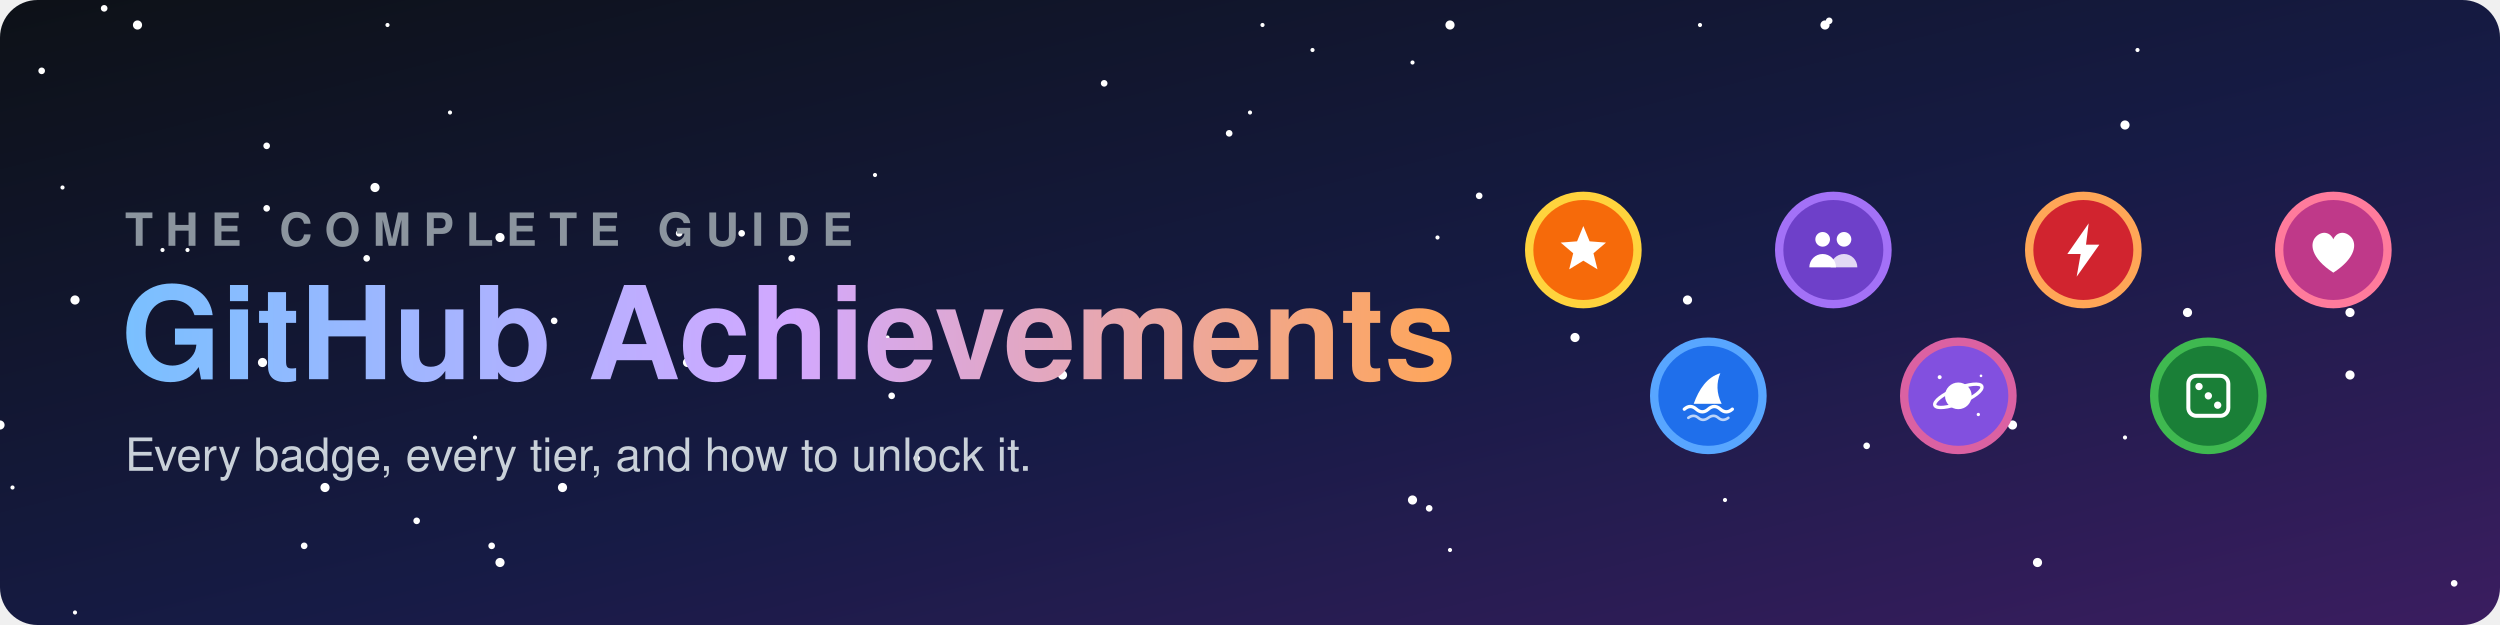
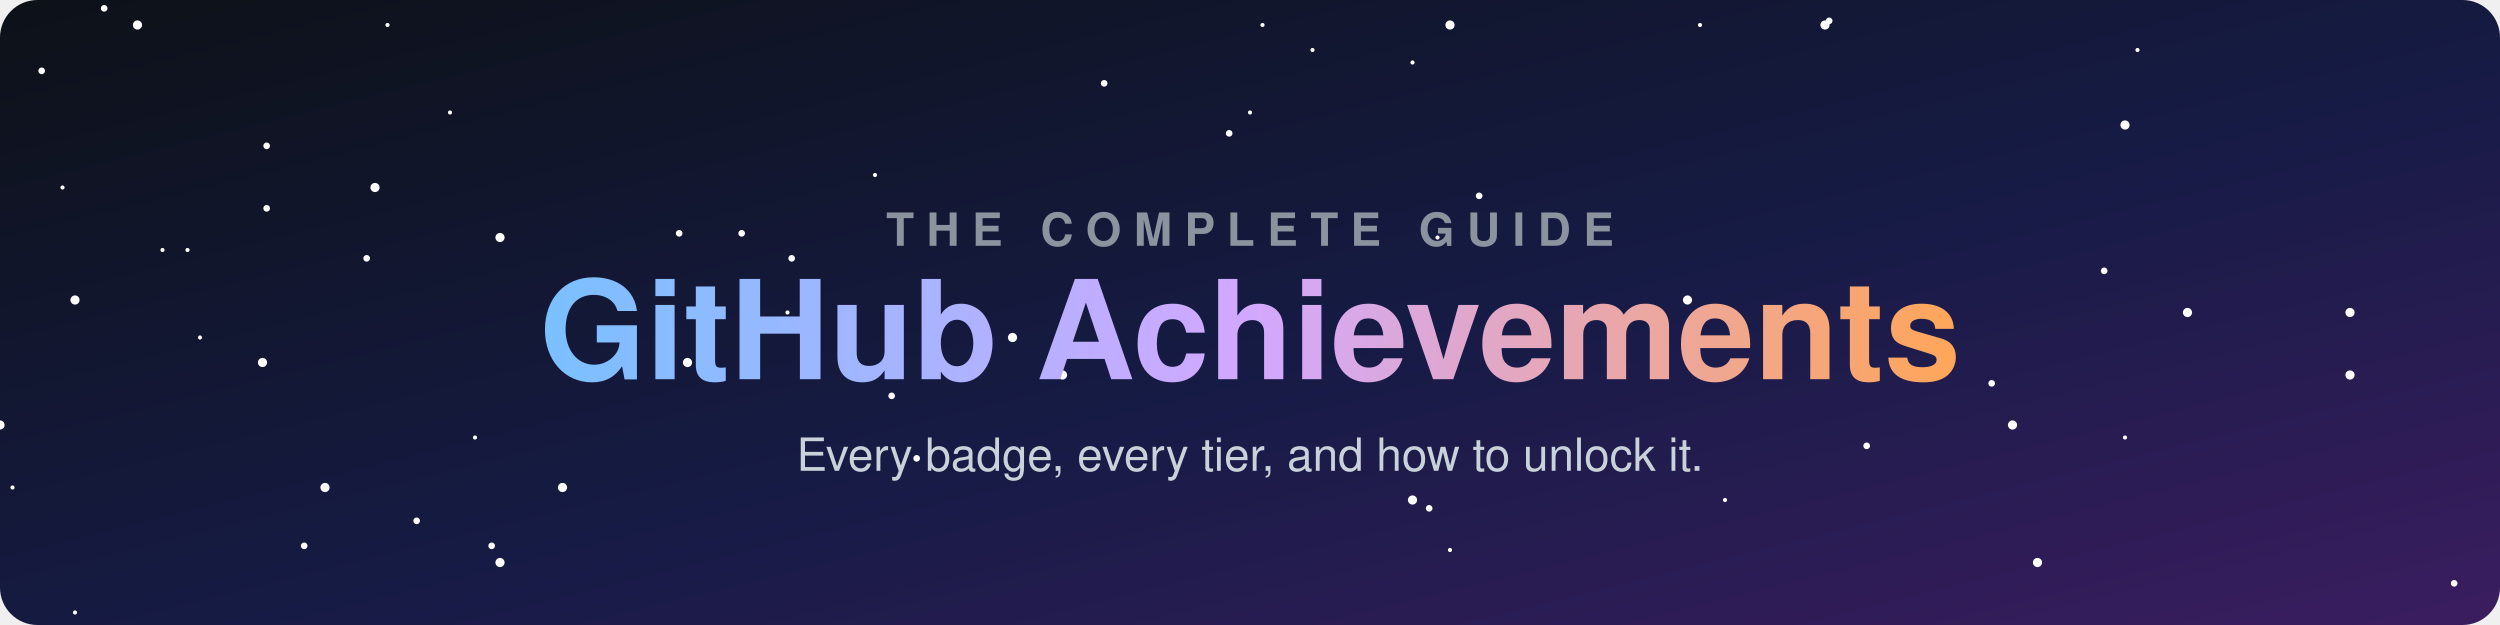
<svg xmlns="http://www.w3.org/2000/svg" width="1200" height="300" viewBox="0 0 1200 300" role="img" aria-label="GitHub Achievements Showcase">
  <defs>
    <linearGradient id="bg" x1="0" y1="0" x2="1" y2="1">
      <stop offset="0" stop-color="#0d1117" />
      <stop offset=".55" stop-color="#161b45" />
      <stop offset="1" stop-color="#3b1d60" />
    </linearGradient>
    <linearGradient id="tx" x1="0" y1="0" x2="1" y2="0">
      <stop offset="0" stop-color="#79c0ff" />
      <stop offset=".5" stop-color="#d2a8ff" />
      <stop offset="1" stop-color="#ffa657" />
    </linearGradient>
  </defs>
  <rect width="1200" height="300" rx="18" fill="url(#bg)" />
  <circle cx="128" cy="70" r="1.6" fill="#fff">
    <animate attributeName="opacity" values=".15;1;.15" dur="3s" begin="0.4s" repeatCount="indefinite" />
  </circle>
  <circle cx="330" cy="174" r="2.2" fill="#fff">
    <animate attributeName="opacity" values=".15;1;.15" dur="4s" begin="0.8s" repeatCount="indefinite" />
  </circle>
  <circle cx="606" cy="12" r="1.0" fill="#fff">
    <animate attributeName="opacity" values=".15;1;.15" dur="5s" begin="1.2s" repeatCount="indefinite" />
  </circle>
  <circle cx="956" cy="184" r="1.6" fill="#fff">
    <animate attributeName="opacity" values=".15;1;.15" dur="6s" begin="1.6s" repeatCount="indefinite" />
  </circle>
  <circle cx="180" cy="90" r="2.2" fill="#fff">
    <animate attributeName="opacity" values=".15;1;.15" dur="2s" begin="2.0s" repeatCount="indefinite" />
  </circle>
  <circle cx="678" cy="30" r="1.0" fill="#fff">
    <animate attributeName="opacity" values=".15;1;.15" dur="3s" begin="2.4s" repeatCount="indefinite" />
  </circle>
  <circle cx="50" cy="4" r="1.6" fill="#fff">
    <animate attributeName="opacity" values=".15;1;.15" dur="4s" begin="0.0s" repeatCount="indefinite" />
  </circle>
  <circle cx="696" cy="12" r="2.2" fill="#fff">
    <animate attributeName="opacity" values=".15;1;.15" dur="5s" begin="0.4s" repeatCount="indefinite" />
  </circle>
  <circle cx="216" cy="54" r="1.0" fill="#fff">
    <animate attributeName="opacity" values=".15;1;.15" dur="6s" begin="0.8s" repeatCount="indefinite" />
  </circle>
  <circle cx="1010" cy="130" r="1.6" fill="#fff">
    <animate attributeName="opacity" values=".15;1;.15" dur="2s" begin="1.2s" repeatCount="indefinite" />
  </circle>
  <circle cx="678" cy="240" r="2.2" fill="#fff">
    <animate attributeName="opacity" values=".15;1;.15" dur="3s" begin="1.6s" repeatCount="indefinite" />
  </circle>
  <circle cx="420" cy="84" r="1.0" fill="#fff">
    <animate attributeName="opacity" values=".15;1;.15" dur="4s" begin="2.0s" repeatCount="indefinite" />
  </circle>
  <circle cx="236" cy="262" r="1.6" fill="#fff">
    <animate attributeName="opacity" values=".15;1;.15" dur="5s" begin="2.4s" repeatCount="indefinite" />
  </circle>
  <circle cx="126" cy="174" r="2.2" fill="#fff">
    <animate attributeName="opacity" values=".15;1;.15" dur="6s" begin="0.0s" repeatCount="indefinite" />
  </circle>
  <circle cx="90" cy="120" r="1.0" fill="#fff">
    <animate attributeName="opacity" values=".15;1;.15" dur="2s" begin="0.4s" repeatCount="indefinite" />
  </circle>
  <circle cx="128" cy="100" r="1.6" fill="#fff">
    <animate attributeName="opacity" values=".15;1;.15" dur="3s" begin="0.8s" repeatCount="indefinite" />
  </circle>
  <circle cx="240" cy="114" r="2.2" fill="#fff">
    <animate attributeName="opacity" values=".15;1;.15" dur="4s" begin="1.2s" repeatCount="indefinite" />
  </circle>
  <circle cx="426" cy="162" r="1.0" fill="#fff">
    <animate attributeName="opacity" values=".15;1;.15" dur="5s" begin="1.6s" repeatCount="indefinite" />
  </circle>
  <circle cx="686" cy="244" r="1.6" fill="#fff">
    <animate attributeName="opacity" values=".15;1;.15" dur="6s" begin="2.0s" repeatCount="indefinite" />
  </circle>
  <circle cx="1020" cy="60" r="2.2" fill="#fff">
    <animate attributeName="opacity" values=".15;1;.15" dur="2s" begin="2.4s" repeatCount="indefinite" />
  </circle>
  <circle cx="228" cy="210" r="1.0" fill="#fff">
    <animate attributeName="opacity" values=".15;1;.15" dur="3s" begin="0.0s" repeatCount="indefinite" />
  </circle>
  <circle cx="710" cy="94" r="1.6" fill="#fff">
    <animate attributeName="opacity" values=".15;1;.15" dur="4s" begin="0.4s" repeatCount="indefinite" />
  </circle>
  <circle cx="66" cy="12" r="2.2" fill="#fff">
    <animate attributeName="opacity" values=".15;1;.15" dur="5s" begin="0.8s" repeatCount="indefinite" />
  </circle>
  <circle cx="696" cy="264" r="1.0" fill="#fff">
    <animate attributeName="opacity" values=".15;1;.15" dur="6s" begin="1.2s" repeatCount="indefinite" />
  </circle>
  <circle cx="200" cy="250" r="1.6" fill="#fff">
    <animate attributeName="opacity" values=".15;1;.15" dur="2s" begin="1.6s" repeatCount="indefinite" />
  </circle>
  <circle cx="978" cy="270" r="2.2" fill="#fff">
    <animate attributeName="opacity" values=".15;1;.15" dur="3s" begin="2.0s" repeatCount="indefinite" />
  </circle>
  <circle cx="630" cy="24" r="1.0" fill="#fff">
    <animate attributeName="opacity" values=".15;1;.15" dur="4s" begin="2.4s" repeatCount="indefinite" />
  </circle>
  <circle cx="356" cy="112" r="1.6" fill="#fff">
    <animate attributeName="opacity" values=".15;1;.15" dur="5s" begin="0.0s" repeatCount="indefinite" />
  </circle>
  <circle cx="156" cy="234" r="2.2" fill="#fff">
    <animate attributeName="opacity" values=".15;1;.15" dur="6s" begin="0.4s" repeatCount="indefinite" />
  </circle>
  <circle cx="30" cy="90" r="1.0" fill="#fff">
    <animate attributeName="opacity" values=".15;1;.15" dur="2s" begin="0.8s" repeatCount="indefinite" />
  </circle>
  <circle cx="1178" cy="280" r="1.6" fill="#fff">
    <animate attributeName="opacity" values=".15;1;.15" dur="3s" begin="1.2s" repeatCount="indefinite" />
  </circle>
  <circle cx="0" cy="204" r="2.2" fill="#fff">
    <animate attributeName="opacity" values=".15;1;.15" dur="4s" begin="1.6s" repeatCount="indefinite" />
  </circle>
  <circle cx="96" cy="162" r="1.0" fill="#fff">
    <animate attributeName="opacity" values=".15;1;.15" dur="5s" begin="2.0s" repeatCount="indefinite" />
  </circle>
  <circle cx="266" cy="154" r="1.6" fill="#fff">
    <animate attributeName="opacity" values=".15;1;.15" dur="6s" begin="2.4s" repeatCount="indefinite" />
  </circle>
  <circle cx="510" cy="180" r="2.2" fill="#fff">
    <animate attributeName="opacity" values=".15;1;.15" dur="2s" begin="0.0s" repeatCount="indefinite" />
  </circle>
  <circle cx="828" cy="240" r="1.0" fill="#fff">
    <animate attributeName="opacity" values=".15;1;.15" dur="3s" begin="0.4s" repeatCount="indefinite" />
  </circle>
  <circle cx="20" cy="34" r="1.6" fill="#fff">
    <animate attributeName="opacity" values=".15;1;.15" dur="4s" begin="0.8s" repeatCount="indefinite" />
  </circle>
  <circle cx="486" cy="162" r="2.2" fill="#fff">
    <animate attributeName="opacity" values=".15;1;.15" dur="5s" begin="1.2s" repeatCount="indefinite" />
  </circle>
  <circle cx="1026" cy="24" r="1.0" fill="#fff">
    <animate attributeName="opacity" values=".15;1;.15" dur="6s" begin="1.6s" repeatCount="indefinite" />
  </circle>
  <circle cx="440" cy="220" r="1.6" fill="#fff">
    <animate attributeName="opacity" values=".15;1;.15" dur="2s" begin="2.0s" repeatCount="indefinite" />
  </circle>
  <circle cx="1128" cy="150" r="2.2" fill="#fff">
    <animate attributeName="opacity" values=".15;1;.15" dur="3s" begin="2.4s" repeatCount="indefinite" />
  </circle>
  <circle cx="690" cy="114" r="1.0" fill="#fff">
    <animate attributeName="opacity" values=".15;1;.15" dur="4s" begin="0.0s" repeatCount="indefinite" />
  </circle>
  <circle cx="326" cy="112" r="1.6" fill="#fff">
    <animate attributeName="opacity" values=".15;1;.15" dur="5s" begin="0.4s" repeatCount="indefinite" />
  </circle>
  <circle cx="36" cy="144" r="2.2" fill="#fff">
    <animate attributeName="opacity" values=".15;1;.15" dur="6s" begin="0.8s" repeatCount="indefinite" />
  </circle>
  <circle cx="1020" cy="210" r="1.0" fill="#fff">
    <animate attributeName="opacity" values=".15;1;.15" dur="2s" begin="1.2s" repeatCount="indefinite" />
  </circle>
  <circle cx="878" cy="10" r="1.6" fill="#fff">
    <animate attributeName="opacity" values=".15;1;.15" dur="3s" begin="1.6s" repeatCount="indefinite" />
  </circle>
  <circle cx="810" cy="144" r="2.2" fill="#fff">
    <animate attributeName="opacity" values=".15;1;.15" dur="4s" begin="2.0s" repeatCount="indefinite" />
  </circle>
  <circle cx="816" cy="12" r="1.0" fill="#fff">
    <animate attributeName="opacity" values=".15;1;.15" dur="5s" begin="2.4s" repeatCount="indefinite" />
  </circle>
  <circle cx="896" cy="214" r="1.6" fill="#fff">
    <animate attributeName="opacity" values=".15;1;.15" dur="6s" begin="0.0s" repeatCount="indefinite" />
  </circle>
  <circle cx="1050" cy="150" r="2.2" fill="#fff">
    <animate attributeName="opacity" values=".15;1;.15" dur="2s" begin="0.4s" repeatCount="indefinite" />
  </circle>
  <circle cx="78" cy="120" r="1.0" fill="#fff">
    <animate attributeName="opacity" values=".15;1;.15" dur="3s" begin="0.8s" repeatCount="indefinite" />
  </circle>
  <circle cx="380" cy="124" r="1.6" fill="#fff">
    <animate attributeName="opacity" values=".15;1;.15" dur="4s" begin="1.2s" repeatCount="indefinite" />
  </circle>
  <circle cx="756" cy="162" r="2.2" fill="#fff">
    <animate attributeName="opacity" values=".15;1;.15" dur="5s" begin="1.6s" repeatCount="indefinite" />
  </circle>
  <circle cx="6" cy="234" r="1.0" fill="#fff">
    <animate attributeName="opacity" values=".15;1;.15" dur="6s" begin="2.0s" repeatCount="indefinite" />
  </circle>
  <circle cx="530" cy="40" r="1.6" fill="#fff">
    <animate attributeName="opacity" values=".15;1;.15" dur="2s" begin="2.4s" repeatCount="indefinite" />
  </circle>
  <circle cx="1128" cy="180" r="2.2" fill="#fff">
    <animate attributeName="opacity" values=".15;1;.15" dur="3s" begin="0.0s" repeatCount="indefinite" />
  </circle>
  <circle cx="600" cy="54" r="1.0" fill="#fff">
    <animate attributeName="opacity" values=".15;1;.15" dur="4s" begin="0.4s" repeatCount="indefinite" />
  </circle>
  <circle cx="146" cy="262" r="1.6" fill="#fff">
    <animate attributeName="opacity" values=".15;1;.15" dur="5s" begin="0.8s" repeatCount="indefinite" />
  </circle>
  <circle cx="966" cy="204" r="2.2" fill="#fff">
    <animate attributeName="opacity" values=".15;1;.15" dur="6s" begin="1.2s" repeatCount="indefinite" />
  </circle>
  <circle cx="660" cy="180" r="1.0" fill="#fff">
    <animate attributeName="opacity" values=".15;1;.15" dur="2s" begin="1.6s" repeatCount="indefinite" />
  </circle>
  <circle cx="428" cy="190" r="1.6" fill="#fff">
    <animate attributeName="opacity" values=".15;1;.15" dur="3s" begin="2.0s" repeatCount="indefinite" />
  </circle>
  <circle cx="270" cy="234" r="2.2" fill="#fff">
    <animate attributeName="opacity" values=".15;1;.15" dur="4s" begin="2.4s" repeatCount="indefinite" />
  </circle>
  <circle cx="186" cy="12" r="1.0" fill="#fff">
    <animate attributeName="opacity" values=".15;1;.15" dur="5s" begin="0.0s" repeatCount="indefinite" />
  </circle>
  <circle cx="176" cy="124" r="1.6" fill="#fff">
    <animate attributeName="opacity" values=".15;1;.15" dur="6s" begin="0.4s" repeatCount="indefinite" />
  </circle>
  <circle cx="240" cy="270" r="2.2" fill="#fff">
    <animate attributeName="opacity" values=".15;1;.15" dur="2s" begin="0.8s" repeatCount="indefinite" />
  </circle>
  <circle cx="378" cy="150" r="1.0" fill="#fff">
    <animate attributeName="opacity" values=".15;1;.15" dur="3s" begin="1.2s" repeatCount="indefinite" />
  </circle>
  <circle cx="590" cy="64" r="1.6" fill="#fff">
    <animate attributeName="opacity" values=".15;1;.15" dur="4s" begin="1.6s" repeatCount="indefinite" />
  </circle>
  <circle cx="876" cy="12" r="2.2" fill="#fff">
    <animate attributeName="opacity" values=".15;1;.15" dur="5s" begin="2.0s" repeatCount="indefinite" />
  </circle>
  <circle cx="36" cy="294" r="1.0" fill="#fff">
    <animate attributeName="opacity" values=".15;1;.15" dur="6s" begin="2.4s" repeatCount="indefinite" />
  </circle>
-   <text x="60" y="118" font-family="Segoe UI,Helvetica,Arial,sans-serif" font-size="22" font-weight="700" letter-spacing="6" fill="#8b949e">THE COMPLETE GUIDE</text>
-   <text x="58" y="182" font-family="Segoe UI,Helvetica,Arial,sans-serif" font-size="62" font-weight="900" fill="url(#tx)">GitHub Achievements</text>
-   <text x="60" y="226" font-family="Segoe UI,Helvetica,Arial,sans-serif" font-size="22" fill="#c9d1d9">Every badge, every tier, and how to unlock it.</text>
-   <g transform="translate(760 120)">
-     <circle r="26" fill="#f66a0a" stroke="#ffd33d" stroke-width="4">
-       <animate attributeName="r" values="26;28;26" dur="3s" begin="0.0s" repeatCount="indefinite" />
-     </circle>
-     <g transform="scale(.32) translate(-80 -80)">
-       <polygon points="80,44 89.4,67 114,68.9 95.2,84.9 101.2,109 80,96 58.8,109 64.8,84.9 46,68.9 70.6,67" fill="#ffffff" />
-     </g>
-   </g>
-   <g transform="translate(820 190)">
-     <circle r="26" fill="#1f6feb" stroke="#58a6ff" stroke-width="4">
-       <animate attributeName="r" values="26;28;26" dur="3s" begin="0.3s" repeatCount="indefinite" />
-     </circle>
-     <g transform="scale(.32) translate(-80 -80)">
-       <path d="M58 92 C66 70 78 52 98 46 C92 60 92 76 100 92 Z" fill="#ffffff" />
-       <path d="M44 100 q9 -8 18 0 t18 0 t18 0 t18 0" fill="none" stroke="#ffffff" stroke-width="5" stroke-linecap="round" />
-       <path d="M50 113 q8 -6 15 0 t15 0 t15 0 t15 0" fill="none" stroke="#ffffff" stroke-width="4" stroke-linecap="round" opacity=".7" />
-     </g>
-   </g>
-   <g transform="translate(880 120)">
-     <circle r="26" fill="#6e40c9" stroke="#a371f7" stroke-width="4">
-       <animate attributeName="r" values="26;28;26" dur="3s" begin="0.6s" repeatCount="indefinite" />
-     </circle>
-     <g transform="scale(.32) translate(-80 -80)">
-       <circle cx="64" cy="64" r="11" fill="#ffffff" />
-       <circle cx="96" cy="64" r="11" fill="#ffffff" />
-       <path d="M44 106 a20 20 0 0 1 40 0 Z" fill="#ffffff" />
-       <path d="M76 106 a20 20 0 0 1 40 0 Z" fill="#ffffff" opacity=".8" />
-     </g>
-   </g>
-   <g transform="translate(940 190)">
-     <circle r="26" fill="#8250df" stroke="#db61a2" stroke-width="4">
-       <animate attributeName="r" values="26;28;26" dur="3s" begin="0.9s" repeatCount="indefinite" />
-     </circle>
-     <g transform="scale(.32) translate(-80 -80)">
-       <circle cx="80" cy="80" r="20" fill="#ffffff" />
-       <ellipse cx="80" cy="80" rx="38" ry="11" fill="none" stroke="#ffffff" stroke-width="5" transform="rotate(-22 80 80)" />
-       <circle cx="52" cy="52" r="3" fill="#ffffff" />
-       <circle cx="110" cy="108" r="2.5" fill="#ffffff" />
-       <circle cx="114" cy="50" r="2" fill="#ffffff" />
-     </g>
-   </g>
-   <g transform="translate(1000 120)">
-     <circle r="26" fill="#d1242f" stroke="#ffa657" stroke-width="4">
-       <animate attributeName="r" values="26;28;26" dur="3s" begin="1.2s" repeatCount="indefinite" />
-     </circle>
-     <g transform="scale(.32) translate(-80 -80)">
-       <polygon points="88,40 56,86 76,86 70,120 104,72 84,72" fill="#ffffff" />
-     </g>
-   </g>
-   <g transform="translate(1060 190)">
-     <circle r="26" fill="#1a7f37" stroke="#3fb950" stroke-width="4">
-       <animate attributeName="r" values="26;28;26" dur="3s" begin="1.5s" repeatCount="indefinite" />
-     </circle>
-     <g transform="scale(.32) translate(-80 -80)">
-       <rect x="50" y="50" width="60" height="60" rx="12" fill="none" stroke="#ffffff" stroke-width="6" />
-       <circle cx="66" cy="66" r="5.5" fill="#ffffff" />
-       <circle cx="80" cy="80" r="5.5" fill="#ffffff" />
-       <circle cx="94" cy="94" r="5.5" fill="#ffffff" />
-     </g>
-   </g>
-   <g transform="translate(1120 120)">
-     <circle r="26" fill="#bf3989" stroke="#ff7b9c" stroke-width="4">
-       <animate attributeName="r" values="26;28;26" dur="3s" begin="1.8s" repeatCount="indefinite" />
-     </circle>
-     <g transform="scale(.32) translate(-80 -80)">
-       <path d="M80 114 C46 92 44 70 54 60 C64 50 76 54 80 64 C84 54 96 50 106 60 C116 70 114 92 80 114 Z" fill="#ffffff" />
-     </g>
-   </g>
+   <text x="600" y="118" text-anchor="middle" font-family="Segoe UI,Helvetica,Arial,sans-serif" font-size="22" font-weight="700" letter-spacing="6" fill="#8b949e">THE COMPLETE GUIDE</text>
+   <text x="600" y="182" text-anchor="middle" font-family="Segoe UI,Helvetica,Arial,sans-serif" font-size="66" font-weight="900" fill="url(#tx)">GitHub Achievements</text>
+   <text x="600" y="226" text-anchor="middle" font-family="Segoe UI,Helvetica,Arial,sans-serif" font-size="22" fill="#c9d1d9">Every badge, every tier, and how to unlock it.</text>
</svg>
